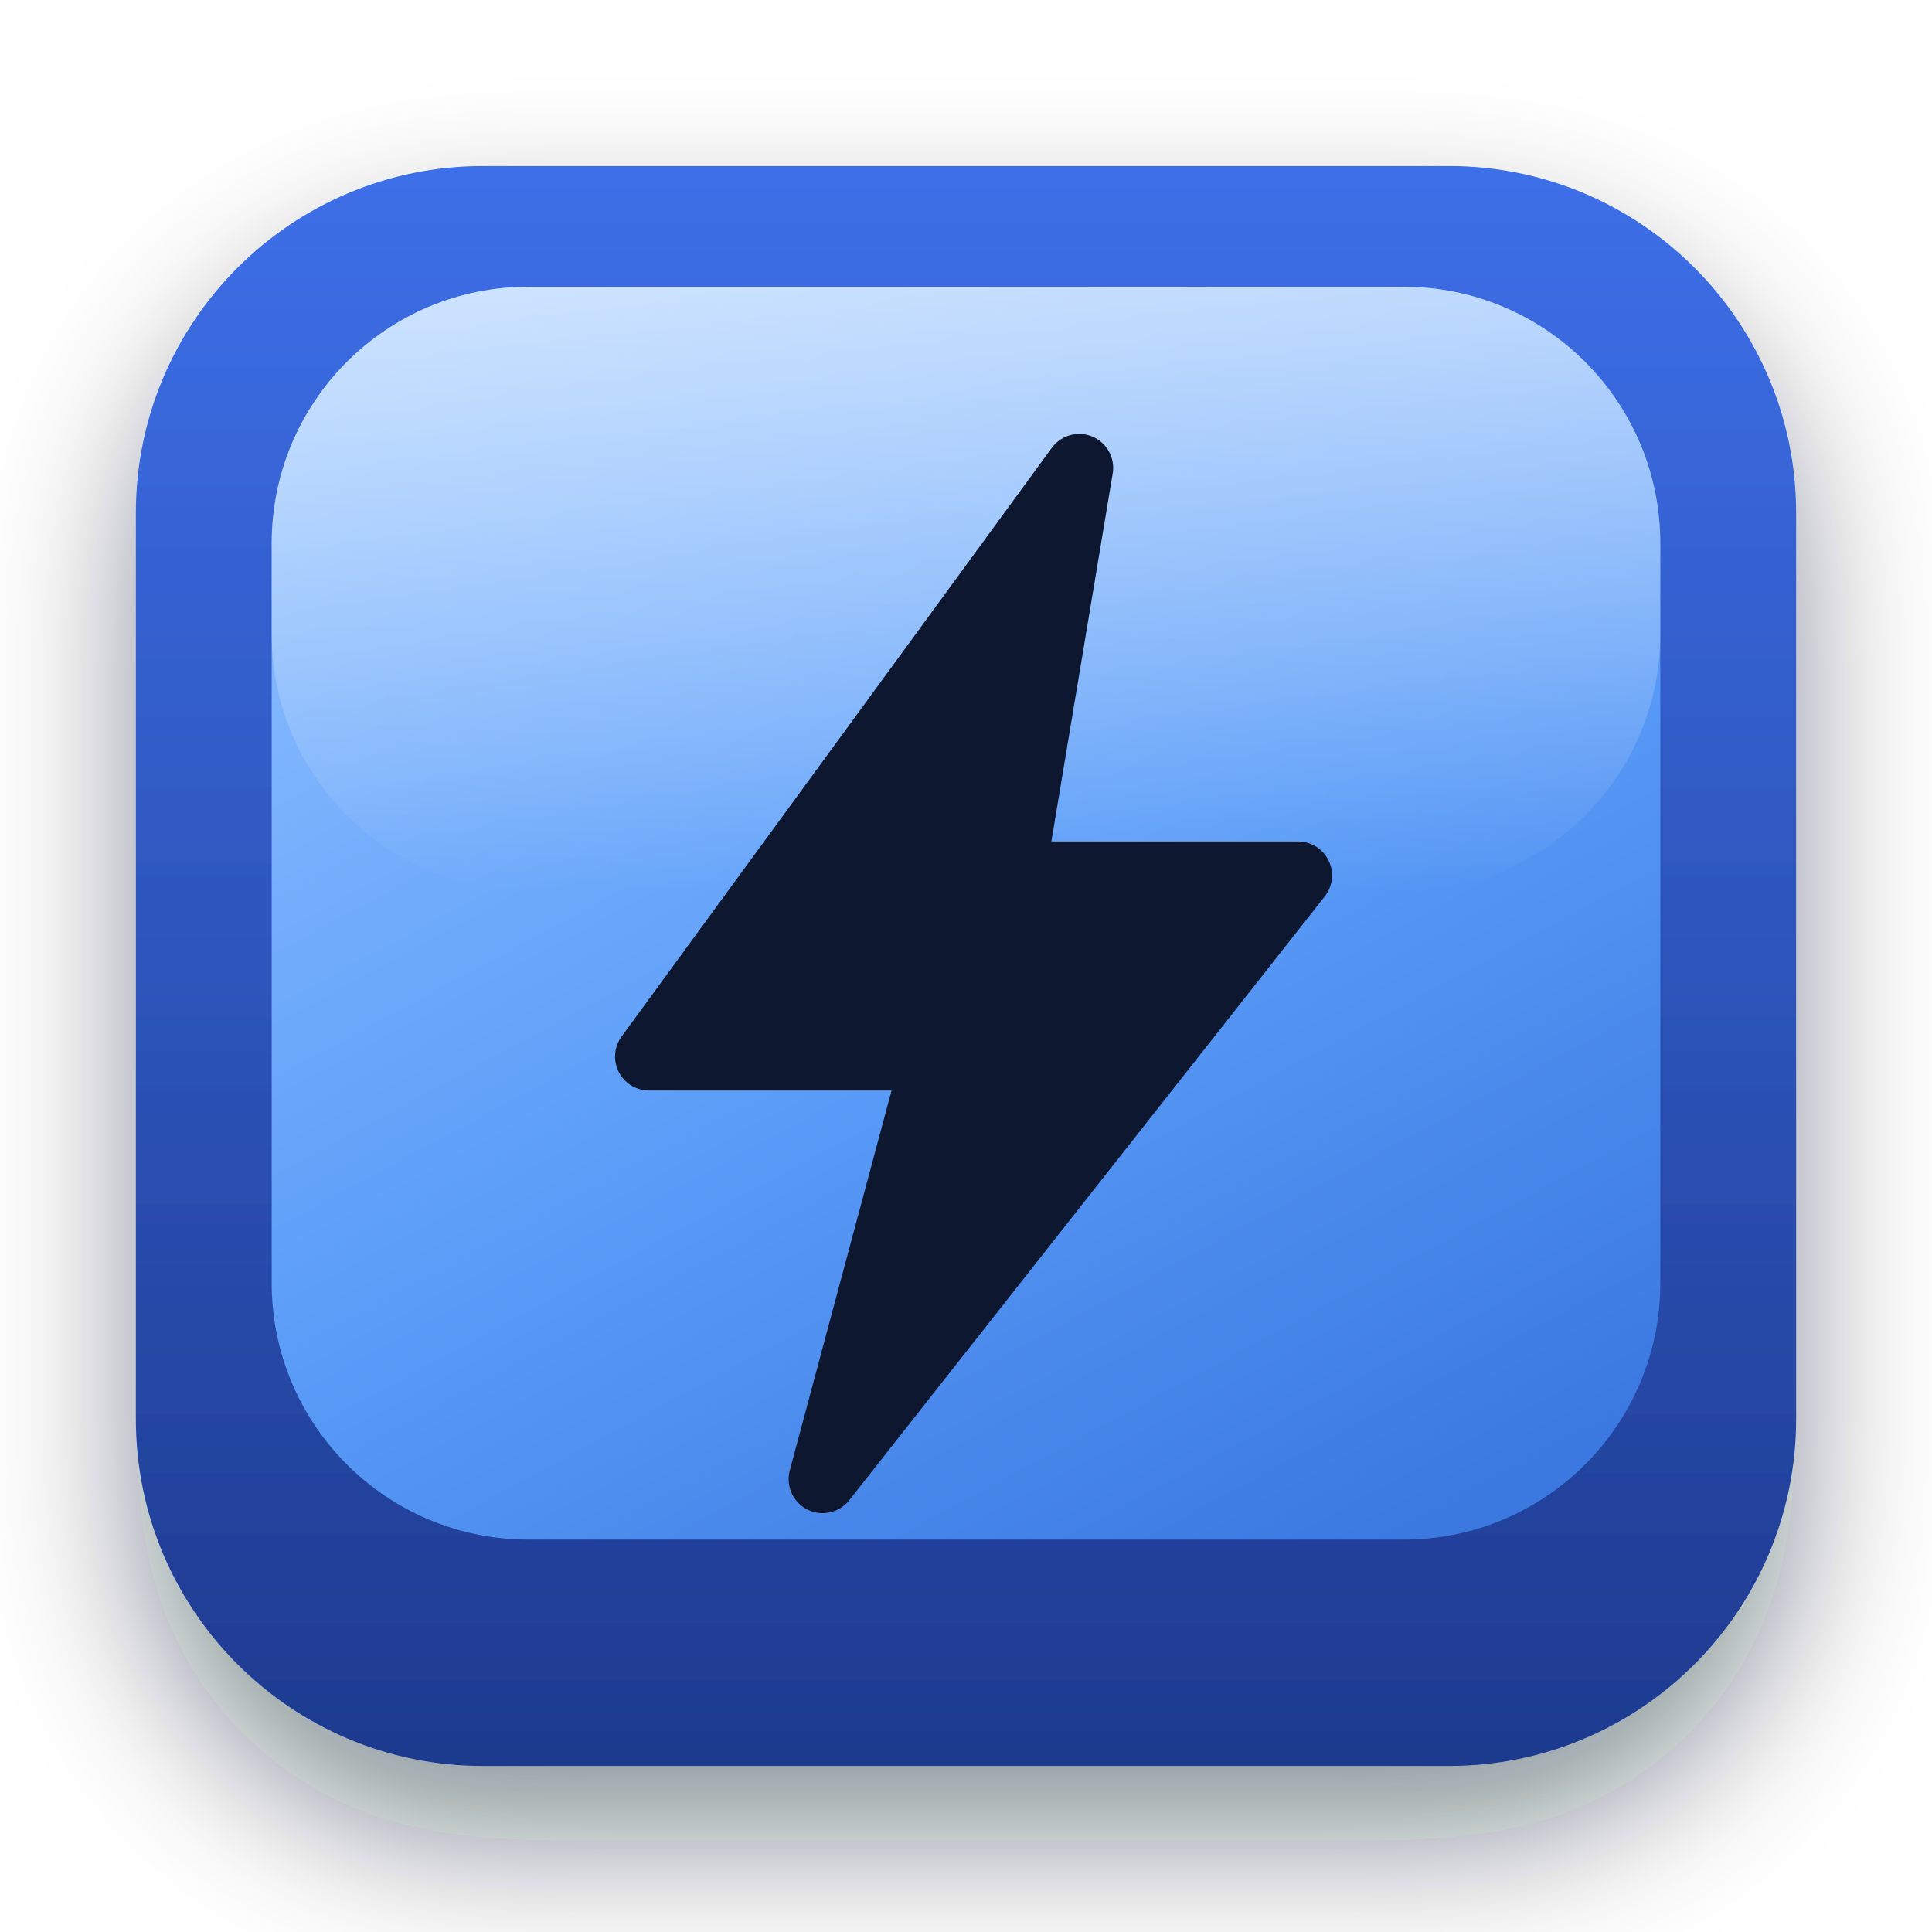
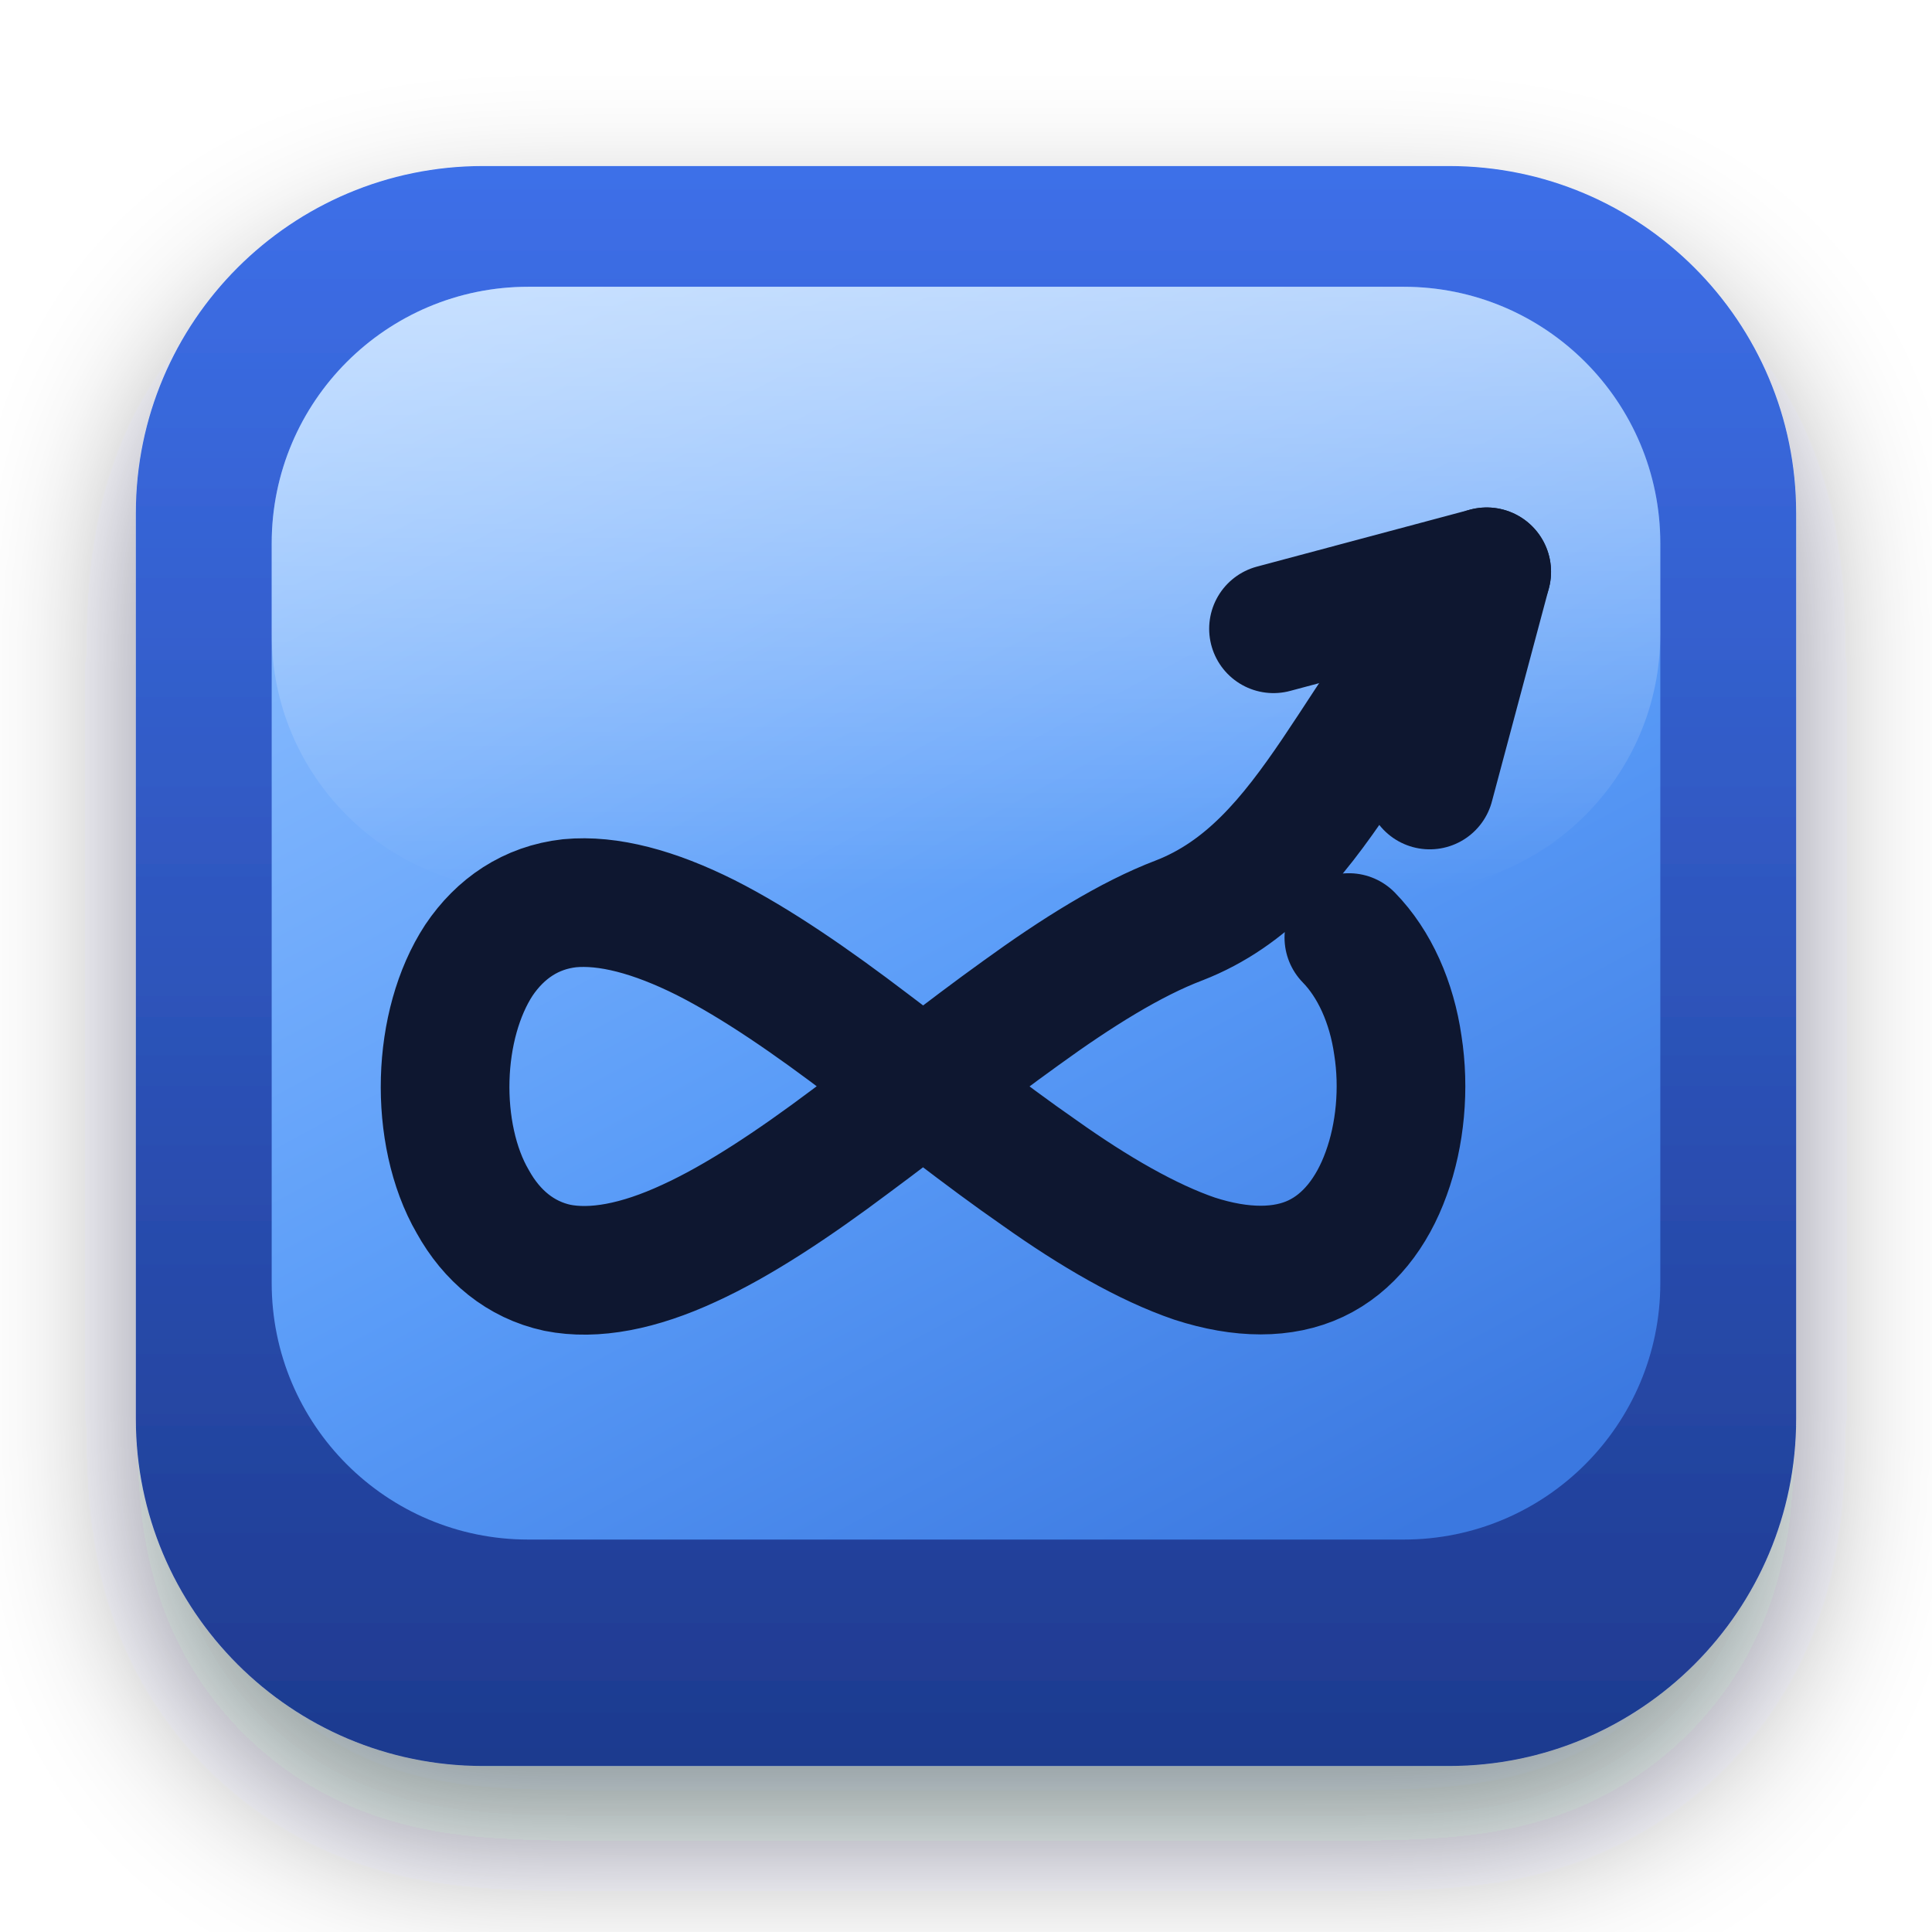
<svg xmlns="http://www.w3.org/2000/svg" viewBox="0 0 256 256" width="256" height="256">
  <defs>
    <linearGradient id="skirt" x1="0" y1="0" x2="0" y2="1">
      <stop offset="0" stop-color="#3D6FE8" />
      <stop offset="1" stop-color="#1E3A8F" />
    </linearGradient>
    <linearGradient id="face" x1="0.2" y1="0" x2="0.8" y2="1">
      <stop offset="0" stop-color="#8FC0FF" />
      <stop offset="0.55" stop-color="#5A9CF8" />
      <stop offset="1" stop-color="#3B78E0" />
    </linearGradient>
    <linearGradient id="gloss" x1="0" y1="0" x2="0" y2="1">
-       <stop offset="0" stop-color="#FFFFFF" stop-opacity="0.55" />
+       <stop offset="0" stop-color="#FFFFFF" stop-opacity="0.5" />
      <stop offset="1" stop-color="#FFFFFF" stop-opacity="0" />
    </linearGradient>
    <filter id="lift" x="-40%" y="-40%" width="180%" height="180%">
      <feDropShadow dx="0" dy="10" stdDeviation="10" flood-color="#0B1428" flood-opacity="0.45" />
    </filter>
  </defs>
  <rect x="18" y="22" width="220" height="212" rx="46" fill="url(#skirt)" filter="url(#lift)" />
  <rect x="36" y="38" width="184" height="166" rx="34" fill="url(#face)" />
  <rect x="36" y="38" width="184" height="80" rx="34" fill="url(#gloss)" />
-   <path d="M143 62 L86 140 L124 140 L109 196 L172 116 L134 116 Z" fill="#0E1730" stroke="#0E1730" stroke-width="9" stroke-linejoin="round" />
+   <g transform="translate(18.4 36.8) scale(0.8118)" fill="none" stroke="#0E1730" stroke-width="21.0" stroke-linecap="round" stroke-linejoin="round">
+     <path d="M197.5 107.7 C201.7 112 204.5 118.3 205.5 125.3 C206.6 132.3 205.9 139.9 203.6 146.2 C201.3 152.6 197.4 157.6 192.1 160.1 C186.8 162.6 180 162.6 172.3 160.1 C164.7 157.5 156 152.5 147 146.1 C137.9 139.8 128.4 132.2 119.1 125.2 C109.9 118.2 100.8 111.9 92.5 107.7 C84.1 103.5 76.6 101.5 70.3 102.1 C64 102.8 59 106.2 55.5 111.4 C52.1 116.6 50.2 123.6 50 130.8 C49.8 138 51.3 145.3 54.5 150.8 C57.6 156.4 62.3 160.3 68.3 161.6 C74.3 162.8 81.6 161.4 89.8 157.6 C97.9 153.9 106.9 147.9 116.1 141 C125.3 134.2 134.8 126.6 144 120 C153.1 113.4 161.9 107.9 169.8 104.9 C192.2 96.2 198.8 69.2 220 48" />
+     <path d="M185.2 57.3 L220 48 L210.7 82.8" />
+   </g>
</svg>
